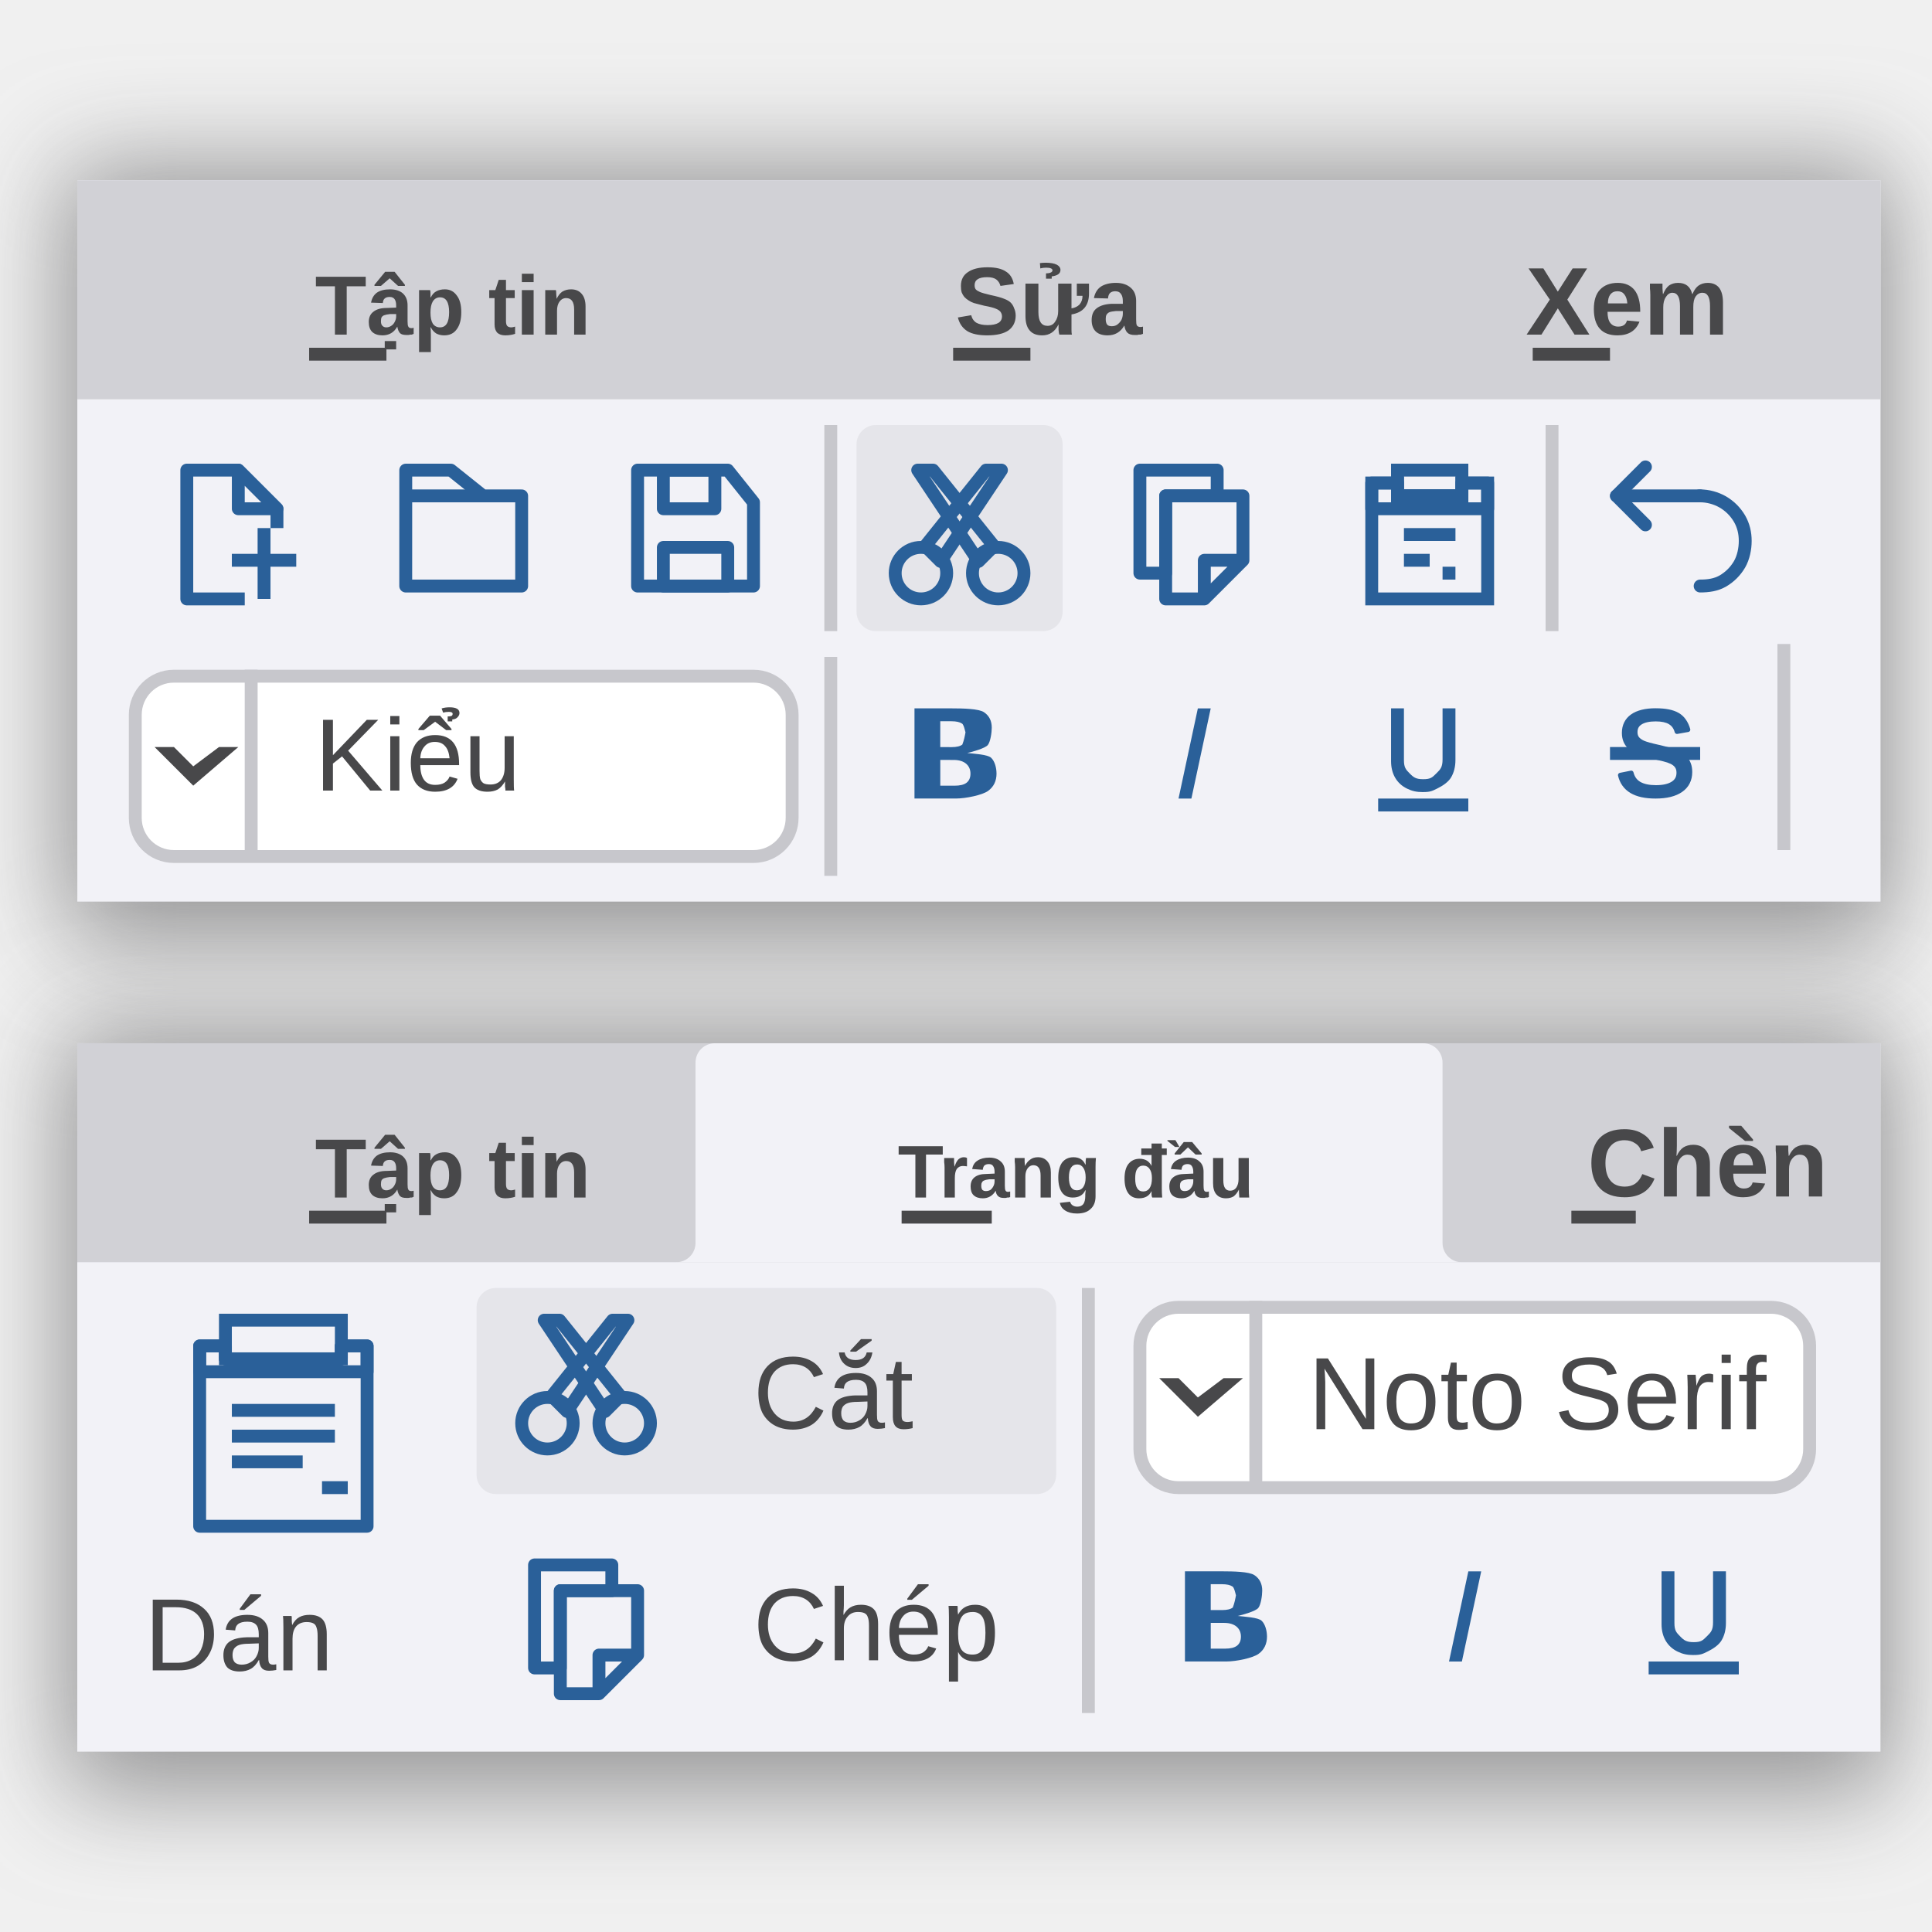
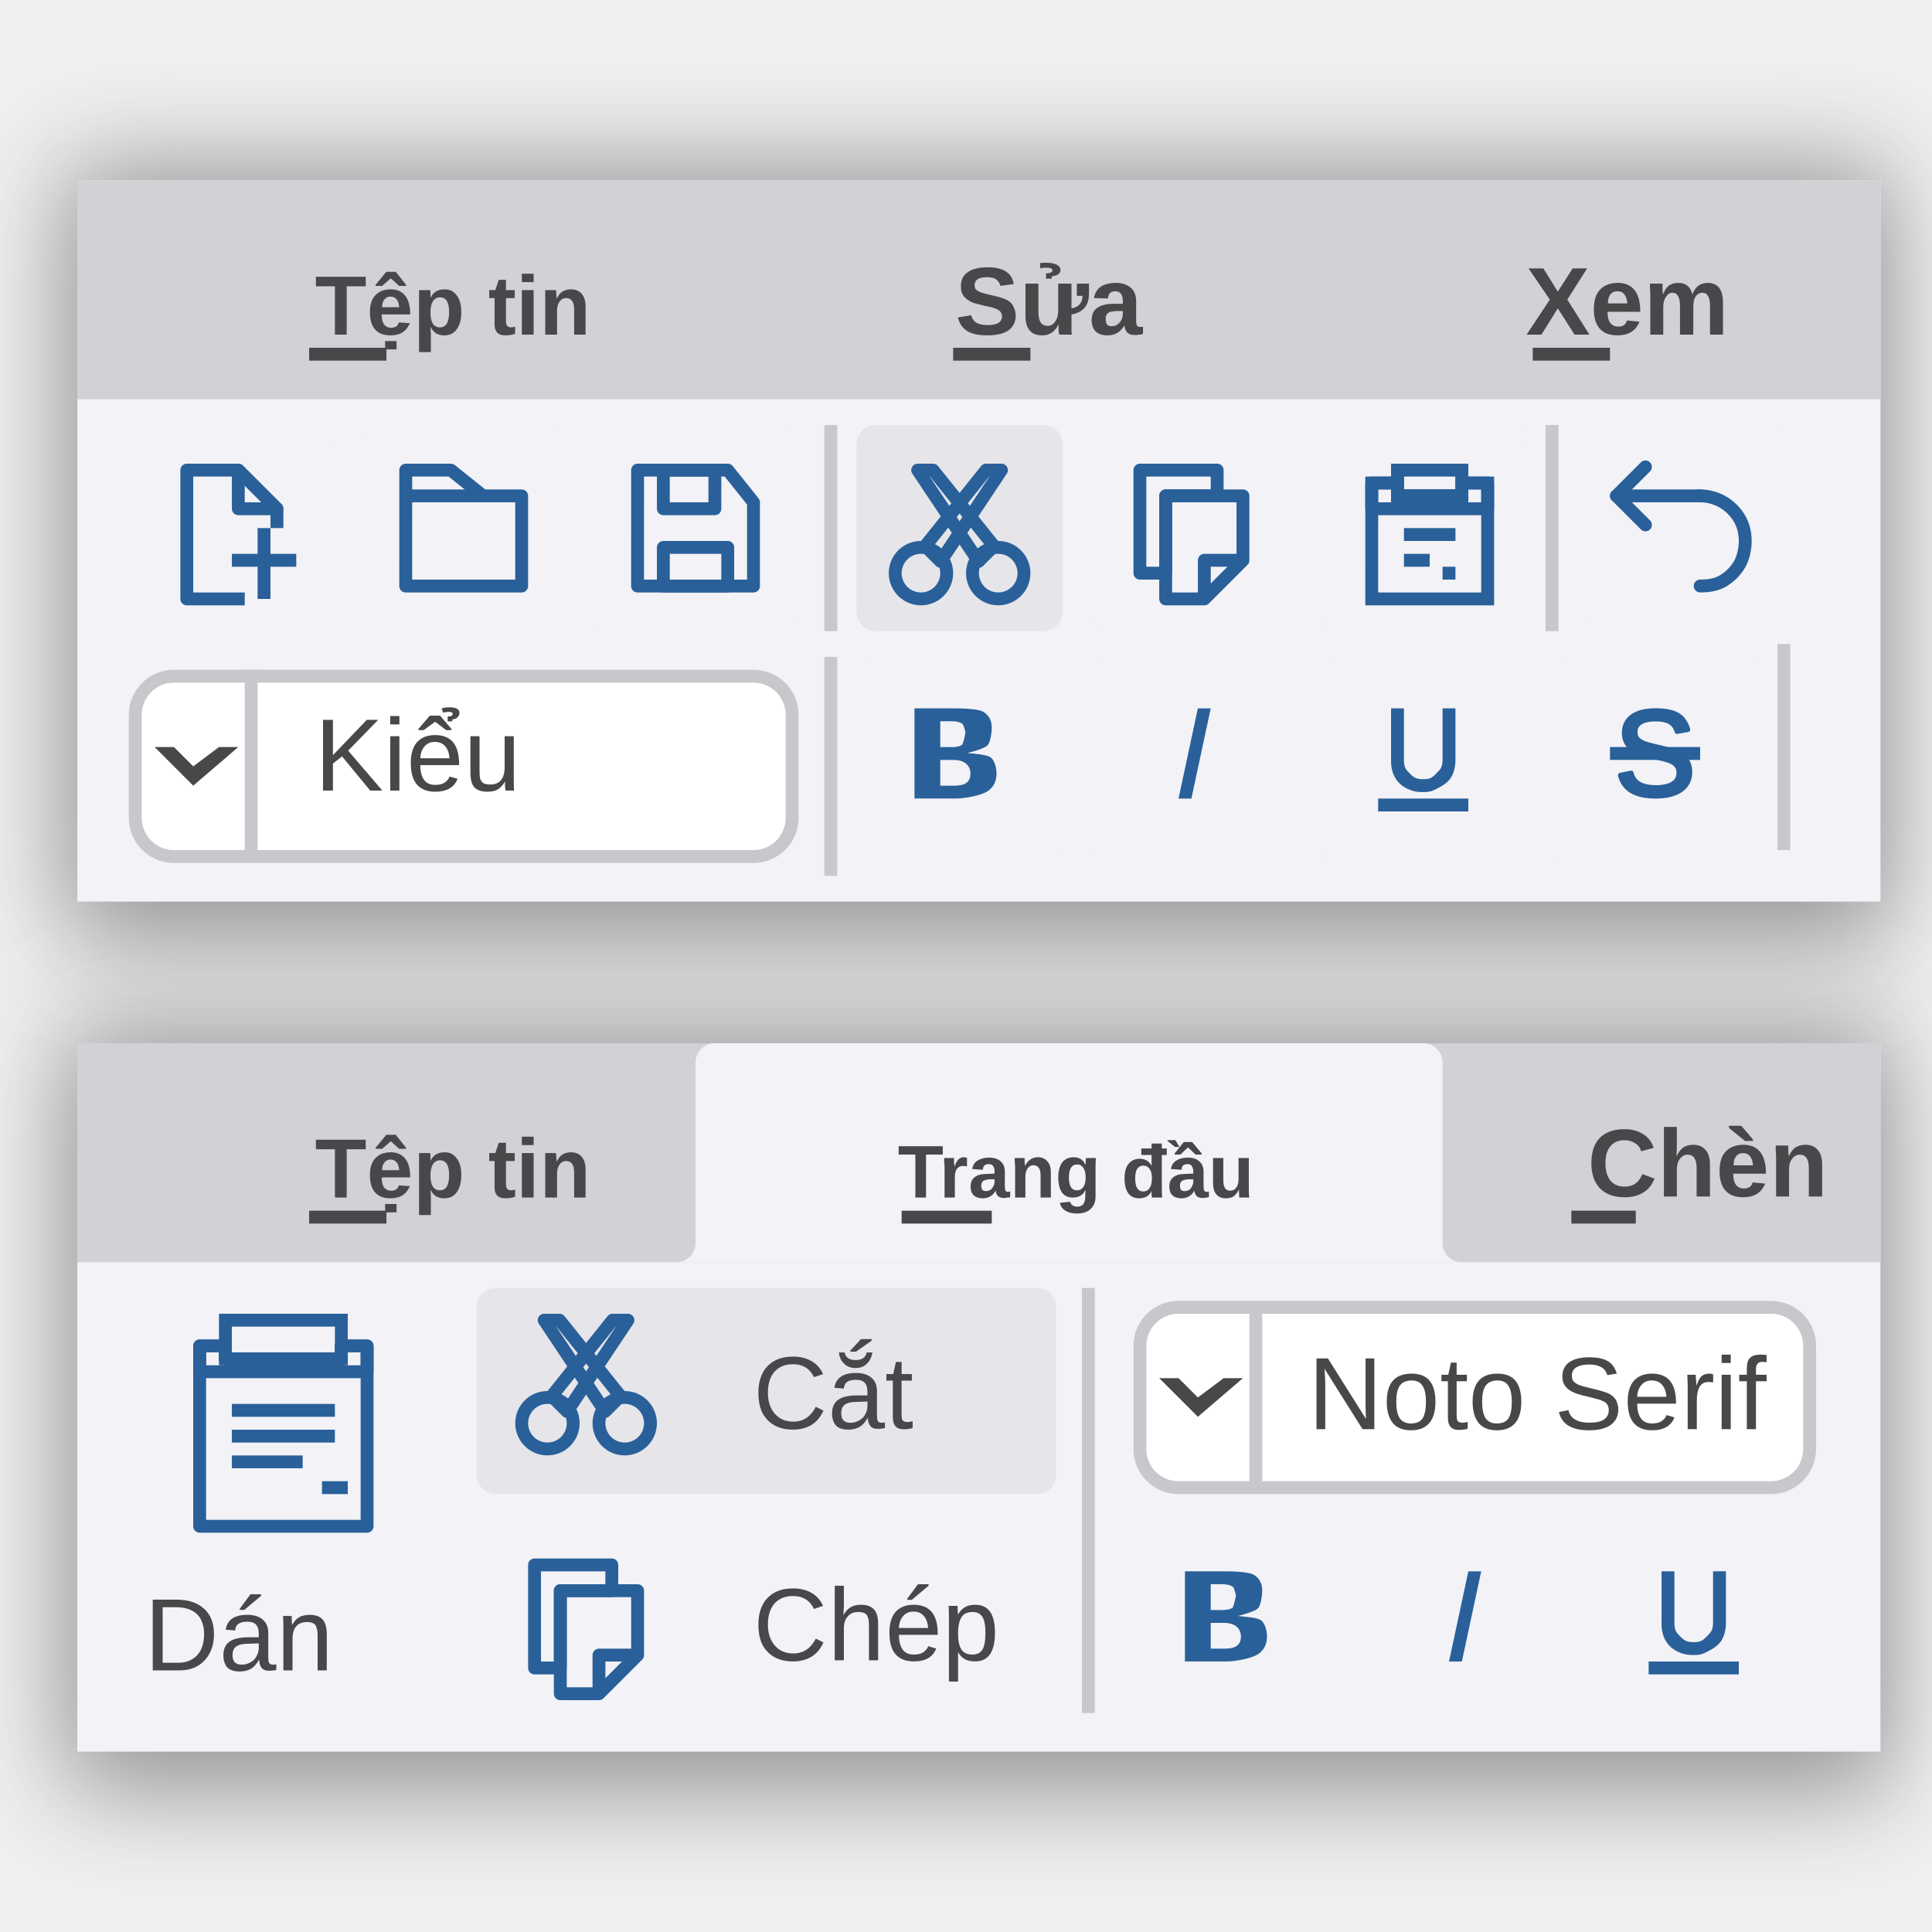
<svg xmlns="http://www.w3.org/2000/svg" height="150" viewBox="0 0 39.687 39.688" width="150">
  <filter id="a" color-interpolation-filters="sRGB" height="1.328" width="1.136" x="-.068" y="-.164">
    <feGaussianBlur stdDeviation="1.067" />
  </filter>
  <filter id="b" color-interpolation-filters="sRGB" height="1.323" width="1.136" x="-.068" y="-.161">
    <feGaussianBlur stdDeviation="1.067" />
  </filter>
  <g stroke-width=".265">
    <g stroke-opacity=".502">
      <path d="m1.323 21.167 37.571-0.0 0 15.61-37.571 0z" fill="#48484a" filter="url(#a)" opacity=".557" />
      <path d="m1.587 21.431h37.042l0 14.552h-37.042z" fill="#f2f2f7" />
      <path d="m1.323 3.44 37.571-0v15.875l-37.571 0z" fill="#48484a" filter="url(#b)" opacity=".557" />
      <path d="m1.588 3.704h37.042v14.817h-37.042z" fill="#f2f2f7" />
    </g>
    <text stroke-linecap="round" stroke-linejoin="round" x="34.925" y="4.233">
      <tspan stroke-width=".265" x="34.925" y="4.233" />
    </text>
  </g>
  <g transform="matrix(.5 0 0 .5 .79375 2.381251)">
    <path d="m34.396 12.7h6.879c.44 0 .794.354.794.794v6.879c0 .44-.354.794-.794.794h-6.879c-.44 0-.794-.354-.794-.794v-6.879c0-.44.354-.794.794-.794z" fill="#e5e5ea" />
    <path d="m1.587 2.646h74.083v8.996h-74.083z" fill="#d1d1d6" stroke-linecap="round" stroke-linejoin="round" stroke-width=".265" />
    <text style="font-size:4.939;font-family:Inter;fill:#48484a;stroke-width:.265;stroke-linecap:round;stroke-linejoin:round" x="11.36" y="8.984">
-       <tspan fill="#48484a" font-family="'Liberation Sans', 'DejaVu Sans', sans-serif" font-size="3.457" font-weight="600" stroke-width=".265" x="11.36" y="8.984">Tập tin</tspan>
+       <tspan fill="#48484a" font-family="'Liberation Sans', 'DejaVu Sans', sans-serif" font-size="3.457" font-weight="600" stroke-width=".265" x="11.36" y="8.984">Tệp tin</tspan>
    </text>
    <path d="m64.294 12.7h6.879c.44 0 .794.354.794.794v6.879c0 .44-.354.794-.794.794h-6.879c-.44 0-.794-.354-.794-.794v-6.879c0-.44.354-.794.794-.794z" fill="#f2f2f7" />
    <g fill="none" stroke-width=".529">
      <g stroke="#2a6099" stroke-linecap="round" stroke-linejoin="round">
        <path d="m66.014 14.42-1.191 1.191 1.191 1.191" />
        <path d="m64.823 15.61 3.44 0" />
        <path d="m68.232 15.61h.03c.32 0 .65.09.93.25.29.17.52.4.69.69.16.28.232.582.232.912 0 .32-.072.678-.232.958-.17.29-.4.52-.69.69-.28.16-.6.204-.93.204" />
      </g>
      <g stroke="#c7c7cc" stroke-linecap="square">
        <path d="m32.544 12.965v7.938" />
        <path d="m62.177 12.965v7.938" />
      </g>
    </g>
    <g style="fill:#48484a;font-family:Inter;font-size:4.939;stroke-linecap:round;stroke-width:.265;stroke-linejoin:round">
      <text x="37.658" y="8.985">
        <tspan fill="#48484a" font-family="'Liberation Sans', 'DejaVu Sans', sans-serif" font-size="3.951" font-weight="600" stroke-width=".265" x="37.658" y="8.985">Sửa</tspan>
      </text>
      <text x="61.102" y="8.984">
        <tspan fill="#48484a" font-family="'Liberation Sans', 'DejaVu Sans', sans-serif" font-size="3.951" font-weight="600" stroke-width=".265" x="61.102" y="8.984">Xem</tspan>
      </text>
    </g>
    <g fill="#f2f2f7">
      <path d="m23.548 12.7h6.879c.44 0 .794.354.794.794v6.879c0 .44-.354.794-.794.794h-6.879c-.44 0-.794-.354-.794-.794v-6.879c0-.44.354-.794.794-.794z" />
      <path d="m14.023 12.7h6.879c.44 0 .794.354.794.794v6.879c0 .44-.354.794-.794.794h-6.879c-.44 0-.794-.354-.794-.794v-6.879c0-.44.354-.794.794-.794z" />
      <path d="m4.498 12.7h6.879c.44 0 .794.354.794.794v6.879c0 .44-.354.794-.794.794h-6.879c-.44 0-.794-.354-.794-.794v-6.879c0-.44.354-.794.794-.794z" />
    </g>
    <g fill="none" stroke="#2a6099" stroke-linejoin="round" stroke-width=".529">
      <path d="m24.606 19.315h4.763v-3.44l-1.058-1.323h-3.704z" />
      <path d="m25.665 19.315v-1.587h2.646v1.587z" />
      <path d="m25.665 14.552 0 1.587h2.117l-0-1.587z" />
      <path d="m15.081 19.315h4.763v-3.704h-1.587l-1.323-1.058h-1.852z" />
      <path d="m18.256 15.61h-3.307" />
      <path d="m9.26 19.844v-2.91" />
      <path d="m10.583 18.256h-2.646" />
      <path d="m8.202 14.552v1.587h1.587z" />
      <path d="m9.79 16.933v-.794l-1.587-1.587h-2.117v5.292h2.381" />
    </g>
    <g fill="none" stroke="#2a6099" stroke-width=".529" transform="translate(-.264584)">
      <path d="m37.01 14.552 2.5 3.12-.63.63-2.5-3.75z" stroke-linejoin="round" />
      <path d="m39.19 14.552-2.5 3.12.63.63 2.5-3.75z" stroke-linejoin="round" />
      <g stroke-linecap="square">
        <path d="m40.746 18.785c-0.0.585-.474 1.058-1.058 1.058s-1.058-.474-1.058-1.058.474-1.058 1.058-1.058 1.058.474 1.058 1.058z" />
        <path d="m37.571 18.785c-0.0.585-.474 1.058-1.058 1.058s-1.058-.474-1.058-1.058.474-1.058 1.058-1.058 1.058.474 1.058 1.058z" />
      </g>
    </g>
    <path d="m43.921 12.7h6.879c.44 0 .794.354.794.794v6.879c0 .44-.354.794-.794.794h-6.879c-.44 0-.794-.354-.794-.794v-6.879c0-.44.354-.794.794-.794z" fill="#f2f2f7" />
    <path d="m47.89 19.844-1.587-0v-4.233h3.175v2.646l-1.587 1.587v-1.587h1.587" fill="none" stroke="#2a6099" stroke-linejoin="round" stroke-width=".529" />
    <path d="m53.446 12.7h6.879c.44 0 .794.354.794.794v6.879c0 .44-.354.794-.794.794h-6.879c-.44 0-.794-.354-.794-.794v-6.879c0-.44.354-.794.794-.794z" fill="#f2f2f7" />
    <g fill="none" stroke="#2a6099" stroke-width=".529">
      <path d="m48.419 15.61 0-1.058h-3.175v4.233h1.058v-3.175z" stroke-linejoin="round" />
      <g stroke-linecap="square">
        <path d="m54.769 19.844h4.763v-4.763h-1.058v.529h-2.646v-.529h-1.058z" />
        <path d="m58.473 14.552h-2.646l0 1.058h2.646z" />
      </g>
      <g stroke-linejoin="round">
        <path d="m59.531 15.081h-1.058v.529h-2.646l0-.529h-1.058v1.058h4.763z" />
        <path d="m56.092 17.198h2.117" />
        <path d="m56.092 18.256h1.058" />
        <path d="m57.679 18.785h.529" />
      </g>
    </g>
    <path d="m62.177 22.225h8.467v8.467h-8.467z" fill="#f2f2f7" />
    <path d="m34.396 22.225h6.879c.44 0 .794.354.794.794v6.879c0 .44-.354.794-.794.794h-6.879c-.44 0-.794-.354-.794-.794v-6.879c0-.44.354-.794.794-.794z" fill="#f2f2f7" />
    <path d="m39.354 27.016c0 .309-.116.548-.347.716-.232.169-.911.313-1.323.313h-1.701v-3.704h1.556c.415 0 1.086.012 1.298.157.214.143.321.355.321.637 0 .193-.054.578-.162.711-.106.132-.626.281-.845.328.275.032.842.059.985.2.145.14.217.409.217.641zm-1.269-1.724c0 .153-.049-.261-.147-.326-.096-.064-.24-.096-.432-.096l-.464-.001v1.063l.469.001c.201 0.0.347-.035.437-.104.068-.172.106-.355.137-.538zm.198 1.729c0-.318-.228-.561-.685-.561l-.555-.001v1.058l.582.001c.228 0.0.395-.041.499-.123.106-.084.159-.208.159-.374z" fill="#2a6099" stroke-width="0" />
    <path d="m43.921 22.225h6.879c.44 0 .794.354.794.794v6.879c0 .44-.354.794-.794.794h-6.879c-.44 0-.794-.354-.794-.794v-6.879c0-.44.354-.794.794-.794z" fill="#f2f2f7" />
    <path d="m46.831 28.046.794-3.704h.529l-.794 3.704z" fill="#2a6099" stroke-width="0" />
    <path d="m53.446 22.225h6.879c.44 0 .794.354.794.794v6.879c0 .44-.354.794-.794.794h-6.879c-.44 0-.794-.354-.794-.794v-6.879c0-.44.354-.794.794-.794z" fill="#f2f2f7" />
    <path d="m56.885 27.781c-.278 0-.462-.043-.669-.145-.207-.101-.368-.248-.482-.441-.114-.193-.171-.423-.171-.69v-2.164h.529v2.125c0 .31.081.391.239.551.158.161.257.234.555.234.306 0 .372-.075.54-.241.17-.167.253-.256.253-.576v-2.094h.529v2.12c0 .275-.059.512-.176.712-.116.199-.351.352-.565.458-.212.105-.292.149-.581.149z" fill="#2a6099" stroke-width="0" />
    <path d="m62.971 22.225h6.879c.44 0 .794.354.794.794v6.879c0 .44-.354.794-.794.794h-6.879c-.44 0-.794-.354-.794-.794v-6.879c0-.44.354-.794.794-.794z" fill="#f2f2f7" />
    <path d="m66.44 24.336c-.43 0-.773.081-1.02.256-.246.175-.374.438-.374.755 0 .138.023.263.071.375.049.11.118.21.208.293a.095.095 0 0 0 .002.002c.092.082.21.152.356.214.15.064.361.124.633.185.155.035.297.07.425.1.123.029.226.065.311.106.081.04.139.088.179.144a.095.095 0 0 0 0 .002c.037.05.059.117.059.214 0 .173-.062.285-.202.374-.14.088-.352.14-.641.14-.279 0-.491-.048-.639-.132-.147-.085-.238-.21-.285-.395a.095.095 0 0 0 -.11-.069l-.45.09a.095.095 0 0 0 -.075.114c.071.311.245.555.507.712.262.157.608.23 1.036.23.46 0 .829-.088 1.097-.277.27-.189.409-.47.409-.81 0-.133-.018-.254-.059-.36-.038-.103-.091-.192-.161-.269-.068-.075-.149-.141-.242-.193h-.002c-.087-.049-.18-.092-.279-.128h-.002c-.099-.037-.202-.068-.309-.092h-.002c-.103-.026-.207-.052-.313-.077a.095.095 0 0 0 -.002 0c-.312-.069-.52-.129-.609-.169-.095-.044-.161-.092-.206-.145-.04-.051-.063-.116-.063-.204 0-.154.053-.249.173-.324.121-.076.311-.122.574-.122.239 0 .419.04.539.11a.095.095 0 0 0 0 .002c.119.068.199.173.244.336a.095.095 0 0 0 .106.067l.456-.081a.095.095 0 0 0 .075-.118c-.087-.303-.246-.533-.476-.664-.228-.133-.54-.191-.938-.191z" fill="#2a6099" stroke-width="1.007" />
    <path d="m71.702 21.96v7.938" fill="none" stroke="#c7c7cc" stroke-linecap="square" stroke-width=".529" />
    <rect fill="#fff" height="7.408" rx="1.587" ry="1.588" stroke="#c7c7cc" stroke-linecap="square" stroke-width=".529" width="26.987" x="3.969" y="23.019" />
    <text fill="#48484a" font-size="4.233" stroke-width=".01" x="-17.071" y="-14.012">
      <tspan fill="#48484a" font-family="'Liberation Sans', 'DejaVu Sans', sans-serif" font-size="4.233" font-weight="500" stroke-width="0">
        <tspan fill="#48484a" font-family="'Liberation Sans', 'DejaVu Sans', sans-serif" font-size="4.233" font-weight="500" stroke-width="0" x="11.339" y="27.718">Kiểu</tspan>
      </tspan>
    </text>
    <path d="m4.763 25.929.794-0.0.794.794 1.058-.794.794 0-1.852 1.587z" fill="#48484a" stroke-width=".01" />
    <g stroke-linecap="square">
      <path d="m32.544 22.49v8.467" fill="none" stroke="#c7c7cc" stroke-width=".529" />
      <g fill="#48484a" stroke-width=".265">
        <path d="m11.113 9.525h3.175v.529h-3.175z" />
        <path d="m37.571 9.525h3.175v.529h-3.175z" />
        <path d="m61.383 9.525h3.175v.529h-3.175z" />
      </g>
      <path d="m8.731 23.019v7.144" fill="#808080" stroke="#c7c7cc" stroke-width=".529" />
      <g fill="#2a6099" stroke-width=".265">
        <path d="m55.033 28.046h3.704v.529h-3.704z" />
        <path d="m64.558 25.929 3.704 0v.529h-3.704z" />
      </g>
    </g>
  </g>
  <g transform="matrix(.5 0 0 .5 .79375 20.10833)">
    <g stroke-linecap="round" stroke-linejoin="round" stroke-width=".265">
      <path d="m1.587 2.646h74.083v8.996h-74.083z" fill="#d1d1d6" />
      <text fill="#48484a" font-family="'Liberation Sans', 'DejaVu Sans', sans-serif" font-size="4.939" x="11.36" y="8.984">
-         <tspan fill="#48484a" font-family="'Liberation Sans', 'DejaVu Sans', sans-serif" font-size="3.457" font-weight="600" stroke-width=".265" x="11.36" y="8.984">Tập tin</tspan>
+         <tspan fill="#48484a" font-family="'Liberation Sans', 'DejaVu Sans', sans-serif" font-size="3.457" font-weight="600" stroke-width=".265" x="11.36" y="8.984">Tệp tin</tspan>
      </text>
    </g>
    <path d="m27.517 12.7h8.467v8.467h-8.467z" fill="#f2f2f7" />
    <path d="m43.127 12.965-0 16.933" fill="none" stroke="#c7c7cc" stroke-linecap="square" stroke-width=".529" />
    <g stroke-width=".265">
      <path d="m27.781 2.646c-.44 0-.794.354-.794.794v7.408c0 .44-.354.794-.794.794h32.279c-.44 0-.794-.354-.794-.794v-7.408c0-.44-.354-.794-.794-.794z" fill="#f2f2f7" stroke-linecap="square" />
      <g fill="#48484a" font-family="'Liberation Sans', 'DejaVu Sans', sans-serif" font-size="4.939" stroke-linecap="round" stroke-linejoin="round">
        <text x="35.299" y="8.984">
          <tspan fill="#48484a" font-family="'Liberation Sans', 'DejaVu Sans', sans-serif" font-size="3.062" font-weight="600" stroke-width=".265" x="35.299" y="8.984">Trang đầu</tspan>
        </text>
        <text x="63.635" y="8.941">
          <tspan fill="#48484a" font-family="'Liberation Sans', 'DejaVu Sans', sans-serif" font-size="3.951" font-weight="600" stroke-width=".265" x="63.635" y="8.941">Chèn</tspan>
        </text>
      </g>
    </g>
    <g fill="#f2f2f7" transform="translate(10.84792)">
      <path d="m33.602 22.225h8.467v8.467h-8.467z" />
      <path d="m43.127 22.225h8.467v8.467h-8.467z" />
      <path d="m52.652 22.225h8.467v8.467h-8.467z" />
    </g>
    <path d="m3.175 12.7h13.758v11.113h-13.758z" fill="#f2f2f7" />
    <g fill="#48484a" stroke-linecap="square">
      <path d="m11.113 9.525h3.175v.529h-3.175z" stroke-width=".265" />
      <path d="m35.454 9.525h3.704v.529h-3.704z" stroke-width=".275" />
      <path d="m62.971 9.525h2.646v.529h-2.646z" stroke-width=".265" />
    </g>
    <g transform="translate(-25.13541 9.525002)">
      <path d="m43.127 12.7h8.467v8.467h-8.467z" fill="#f2f2f7" />
      <g fill="none" stroke="#2a6099" stroke-linejoin="round" stroke-width=".529" transform="translate(.264575 43.92083)">
        <path d="m47.89-24.077-1.587-0v-4.233h3.175v2.646l-1.587 1.587v-1.587h1.587" />
        <path d="m48.419-28.31 0-1.058h-3.175v4.233h1.058v-3.175z" />
      </g>
    </g>
    <g stroke-width=".265" transform="translate(-15.61041)">
      <path d="m34.396 12.7h22.225c.44 0 .794.354.794.794v6.879c0 .44-.354.794-.794.794h-22.225c-.44 0-.794-.354-.794-.794v-6.879c0-.44.354-.794.794-.794z" fill="#e5e5ea" stroke-linecap="square" />
      <g fill="none" stroke="#2a6099" stroke-width=".529" transform="translate(-.000007 -.529166)">
        <path d="m37.01 14.552 2.5 3.12-.63.63-2.5-3.75z" stroke-linejoin="round" />
        <path d="m39.19 14.552-2.5 3.12.63.63 2.5-3.75z" stroke-linejoin="round" />
        <g stroke-linecap="square">
          <path d="m40.746 18.785c-0.0.585-.474 1.058-1.058 1.058s-1.058-.474-1.058-1.058.474-1.058 1.058-1.058 1.058.474 1.058 1.058z" />
          <path d="m37.571 18.785c-0.0.585-.474 1.058-1.058 1.058s-1.058-.474-1.058-1.058.474-1.058 1.058-1.058 1.058.474 1.058 1.058z" />
        </g>
      </g>
    </g>
    <path d="m46.831 13.494h24.342c.879 0 1.587.708 1.587 1.588v4.233c0 .879-.708 1.588-1.587 1.588h-24.342c-.879 0-1.587-.708-1.587-1.588v-4.233c0-.879.708-1.588 1.587-1.588z" fill="#fff" stroke="#c7c7cc" stroke-linecap="square" stroke-width=".529" />
    <text fill="#48484a" font-size="4.233" stroke-width=".01" x="52.156" y="18.501">
      <tspan fill="#48484a" font-family="'Liberation Sans', sans-serif" font-size="4.233" font-weight="400" stroke-width="0">Noto Serif</tspan>
    </text>
    <path d="m50.006 13.494v7.144" fill="#808080" stroke="#c7c7cc" stroke-linecap="square" stroke-width=".529" />
    <text style="font-size:4.233;font-family:Inter;fill:#48484a;stroke-width:.265;stroke-linecap:round;stroke-linejoin:round" x="29.351" y="18.473">
      <tspan fill="#48484a" font-family="'Liberation Sans', 'DejaVu Sans', sans-serif" font-size="4.233" font-weight="500" stroke-width=".265" x="29.351" y="18.473">Cắt</tspan>
    </text>
    <text style="font-size:4.233;font-family:Inter;fill:#48484a;stroke-width:.265;stroke-linecap:round;stroke-linejoin:round" x="29.351" y="27.998">
      <tspan fill="#48484a" font-family="'Liberation Sans', 'DejaVu Sans', sans-serif" font-size="4.233" font-weight="500" stroke-width=".265" x="29.351" y="27.998">Chép</tspan>
    </text>
    <g fill="none" stroke="#2a6099" stroke-width=".529" transform="translate(-.264584 -3.439584)">
      <path d="m6.879 25.929h6.879v-7.408h-1.058v.529h-4.763v-.529h-1.058z" stroke-linejoin="round" />
      <path d="m12.7 17.462h-4.763v1.587h4.763z" stroke-linecap="square" />
      <g stroke-linejoin="round">
        <path d="m13.758 18.521h-1.058v.529h-4.763v-.529h-1.058v1.058h6.879z" />
        <path d="m8.202 21.167h4.233" />
        <path d="m8.202 23.283h2.91" />
        <path d="m11.906 24.342h1.058" />
        <path d="m8.202 22.225h4.233" />
      </g>
    </g>
    <text style="font-size:4.233;font-family:Inter;fill:#48484a;stroke-width:.265;stroke-linecap:round;stroke-linejoin:round" x="4.342" y="28.41">
      <tspan fill="#48484a" font-family="'Liberation Sans', 'DejaVu Sans', sans-serif" font-size="4.233" font-weight="500" stroke-width=".265" x="4.342" y="28.41">Dán</tspan>
    </text>
    <g fill="#2a6099">
      <g stroke-width="0">
        <path d="m50.466 27.016c0 .309-.116.548-.347.716-.232.169-.911.313-1.323.313h-1.701v-3.704h1.556c.415 0 1.086.012 1.298.157.214.143.321.355.321.637 0 .193-.054.578-.162.711-.106.132-.626.281-.845.328.275.032.842.059.985.2.145.14.217.409.217.641zm-1.269-1.724c0 .153-.049-.261-.147-.326-.096-.064-.24-.096-.432-.096l-.464-.001v1.063l.469.001c.201 0.0.347-.035.437-.104.068-.172.106-.355.137-.538zm.198 1.729c0-.318-.228-.561-.685-.561l-.555-.001v1.058l.582.001c.228 0.0.395-.041.499-.123.106-.084.159-.208.159-.374z" />
        <path d="m57.944 28.046.794-3.704h.529l-.794 3.704z" />
        <path d="m67.998 27.781c-.278 0-.462-.043-.669-.145-.207-.101-.368-.248-.482-.441-.114-.193-.171-.423-.171-.69v-2.164h.529v2.125c0 .31.081.391.239.551.158.161.257.234.555.234.306 0 .372-.075.54-.241.17-.167.253-.256.253-.576v-2.094h.529v2.12c0 .275-.059.512-.176.712-.116.199-.351.352-.565.458-.212.105-.292.149-.581.149z" />
      </g>
      <path d="m66.146 28.046h3.704v.529h-3.704z" stroke-linecap="round" stroke-linejoin="round" stroke-width=".529" />
    </g>
    <path d="m46.038 16.404.794-0.0.794.794 1.058-.794.794 0-1.852 1.587z" fill="#48484a" stroke-width=".01" />
  </g>
</svg>
